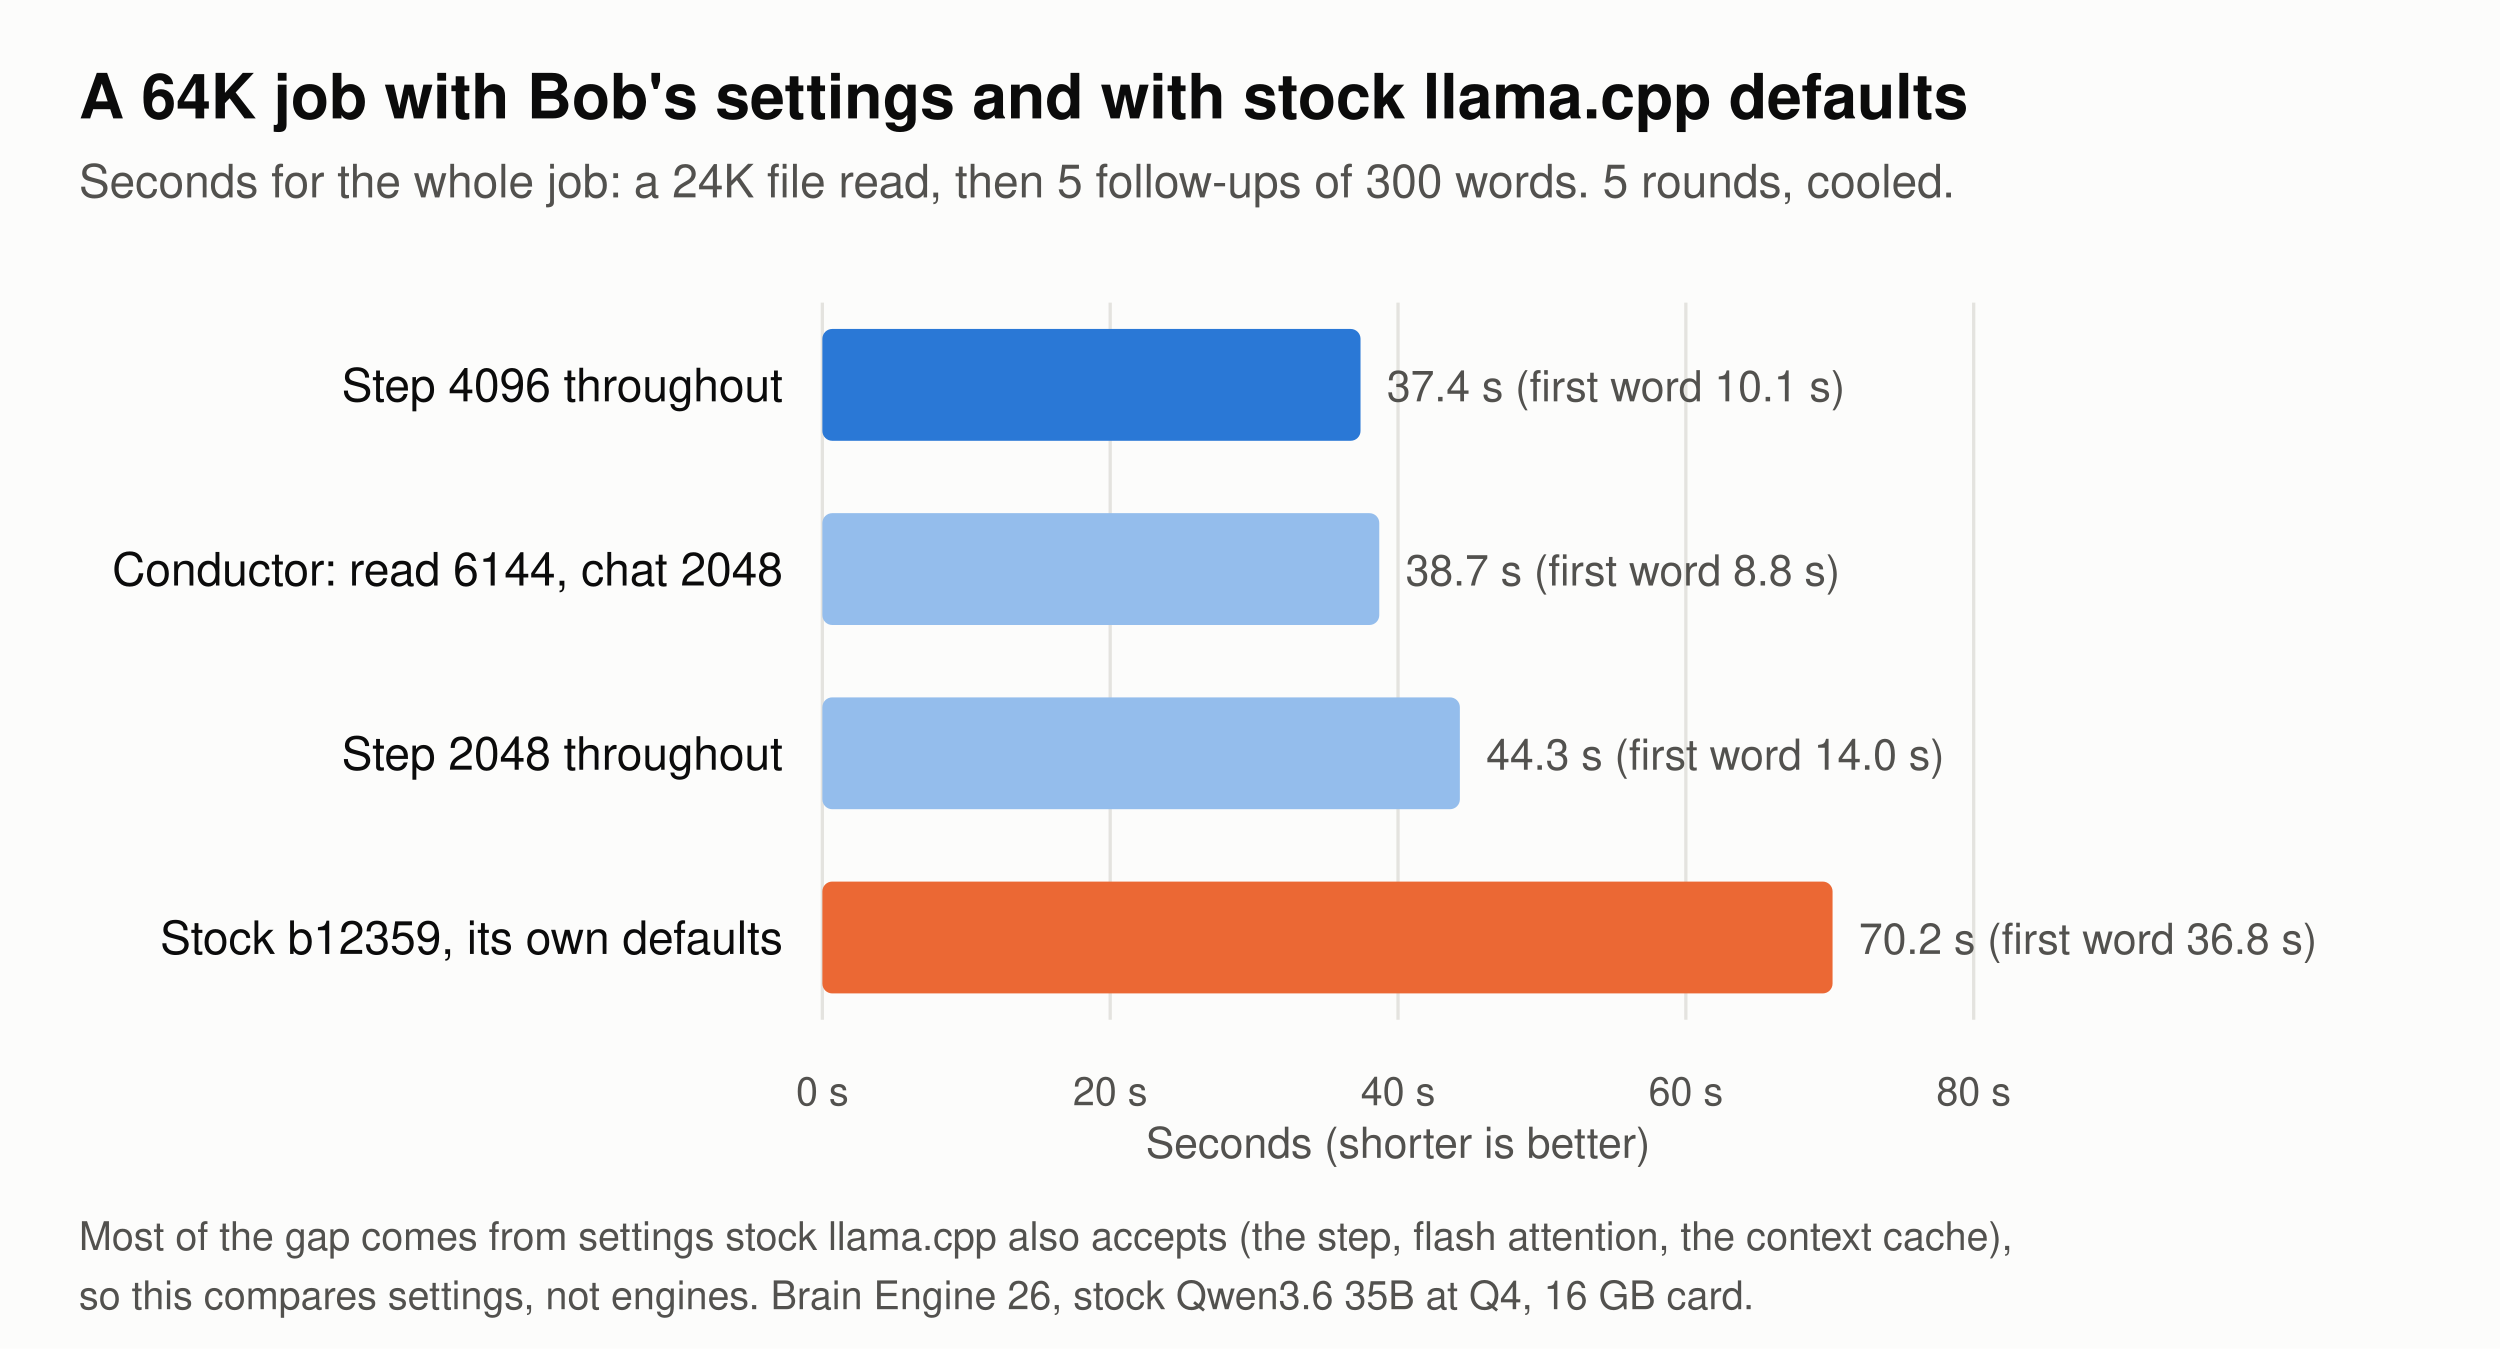
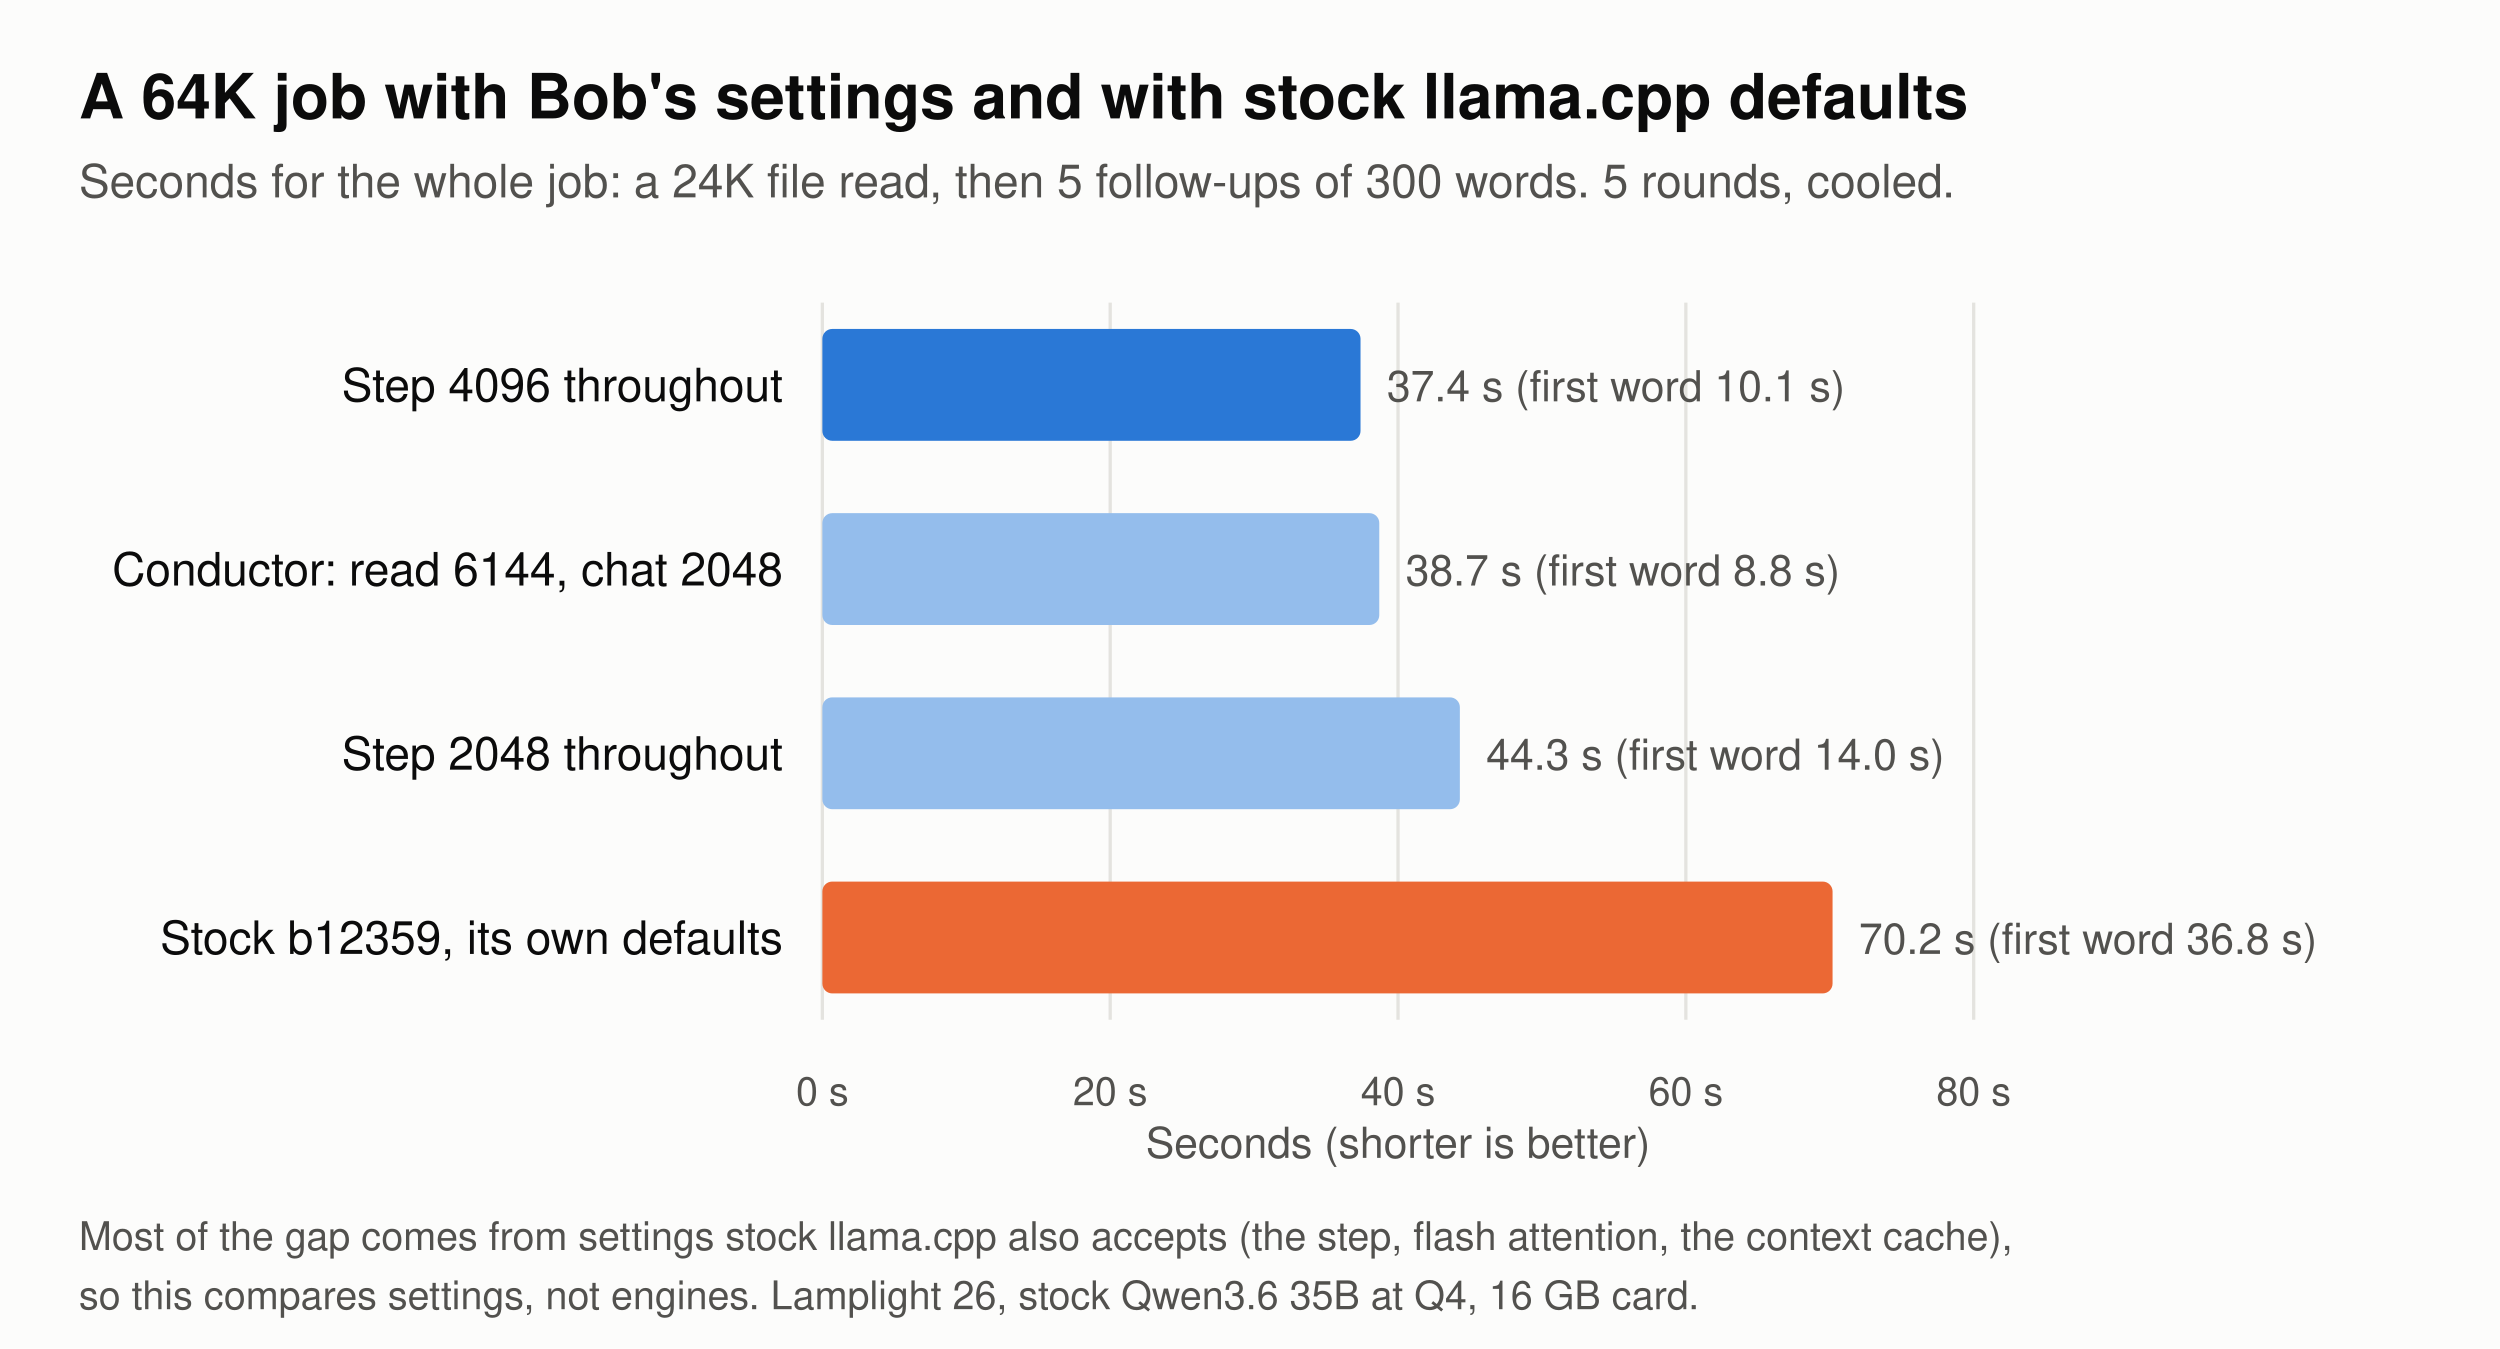
<svg xmlns="http://www.w3.org/2000/svg" width="760" height="410" viewBox="0 0 760 410" font-family="Helvetica, Arial, sans-serif">
  <rect width="760" height="410" fill="#fcfcfb" />
  <text x="24" y="36" font-size="19" font-weight="600" fill="#0b0b0b">A 64K job with Bob's settings and with stock llama.cpp defaults</text>
  <text x="24" y="60" font-size="14" fill="#52514e">Seconds for the whole job: a 24K file read, then 5 follow-ups of 300 words. 5 rounds, cooled.</text>
  <line x1="250.0" y1="92.0" x2="250.0" y2="310.0" stroke="#e4e3df" stroke-width="1" />
  <text x="250.0" y="336.0" font-size="12" fill="#52514e" text-anchor="middle">0 s</text>
  <line x1="337.5" y1="92.0" x2="337.5" y2="310.0" stroke="#e4e3df" stroke-width="1" />
  <text x="337.5" y="336.0" font-size="12" fill="#52514e" text-anchor="middle">20 s</text>
  <line x1="425.0" y1="92.0" x2="425.0" y2="310.0" stroke="#e4e3df" stroke-width="1" />
  <text x="425.0" y="336.0" font-size="12" fill="#52514e" text-anchor="middle">40 s</text>
  <line x1="512.5" y1="92.0" x2="512.5" y2="310.0" stroke="#e4e3df" stroke-width="1" />
  <text x="512.5" y="336.0" font-size="12" fill="#52514e" text-anchor="middle">60 s</text>
  <line x1="600.0" y1="92.0" x2="600.0" y2="310.0" stroke="#e4e3df" stroke-width="1" />
  <text x="600.0" y="336.0" font-size="12" fill="#52514e" text-anchor="middle">80 s</text>
  <text x="238.0" y="122.0" font-size="14" fill="#0b0b0b" text-anchor="end">Step 4096 throughout</text>
  <rect x="250.0" y="100.0" width="163.6" height="34.0" rx="3" fill="#2a78d6" />
  <text x="421.6" y="122.0" font-size="13" fill="#52514e" text-anchor="start">37.4 s  (first word 10.1 s)</text>
  <text x="238.0" y="178.0" font-size="14" fill="#0b0b0b" text-anchor="end">Conductor: read 6144, chat 2048</text>
  <rect x="250.0" y="156.0" width="169.3" height="34.0" rx="3" fill="#94bdec" />
  <text x="427.3" y="178.0" font-size="13" fill="#52514e" text-anchor="start">38.7 s  (first word 8.8 s)</text>
  <text x="238.0" y="234.0" font-size="14" fill="#0b0b0b" text-anchor="end">Step 2048 throughout</text>
  <rect x="250.0" y="212.0" width="193.8" height="34.0" rx="3" fill="#94bdec" />
  <text x="451.8" y="234.0" font-size="13" fill="#52514e" text-anchor="start">44.3 s  (first word 14.0 s)</text>
  <text x="238.0" y="290.0" font-size="14" fill="#0b0b0b" text-anchor="end">Stock b12359, its own defaults</text>
  <rect x="250.0" y="268.0" width="307.1" height="34.0" rx="3" fill="#eb6834" />
  <text x="565.1" y="290.0" font-size="13" fill="#52514e" text-anchor="start">70.2 s  (first word 36.8 s)</text>
  <text x="425.0" y="352.0" font-size="13" fill="#52514e" text-anchor="middle">Seconds (shorter is better)</text>
  <text x="24.0" y="380.0" font-size="12" fill="#52514e" text-anchor="start">Most of the gap comes from settings stock llama.cpp also accepts (the step, flash attention, the context cache),</text>
-   <text x="24.0" y="398.0" font-size="12" fill="#52514e" text-anchor="start">so this compares settings, not engines. Brain Engine 26, stock Qwen3.6 35B at Q4, 16 GB card.</text>
+   <text x="24.0" y="398.0" font-size="12" fill="#52514e" text-anchor="start">so this compares settings, not engines. Lamplight 26, stock Qwen3.6 35B at Q4, 16 GB card.</text>
</svg>
